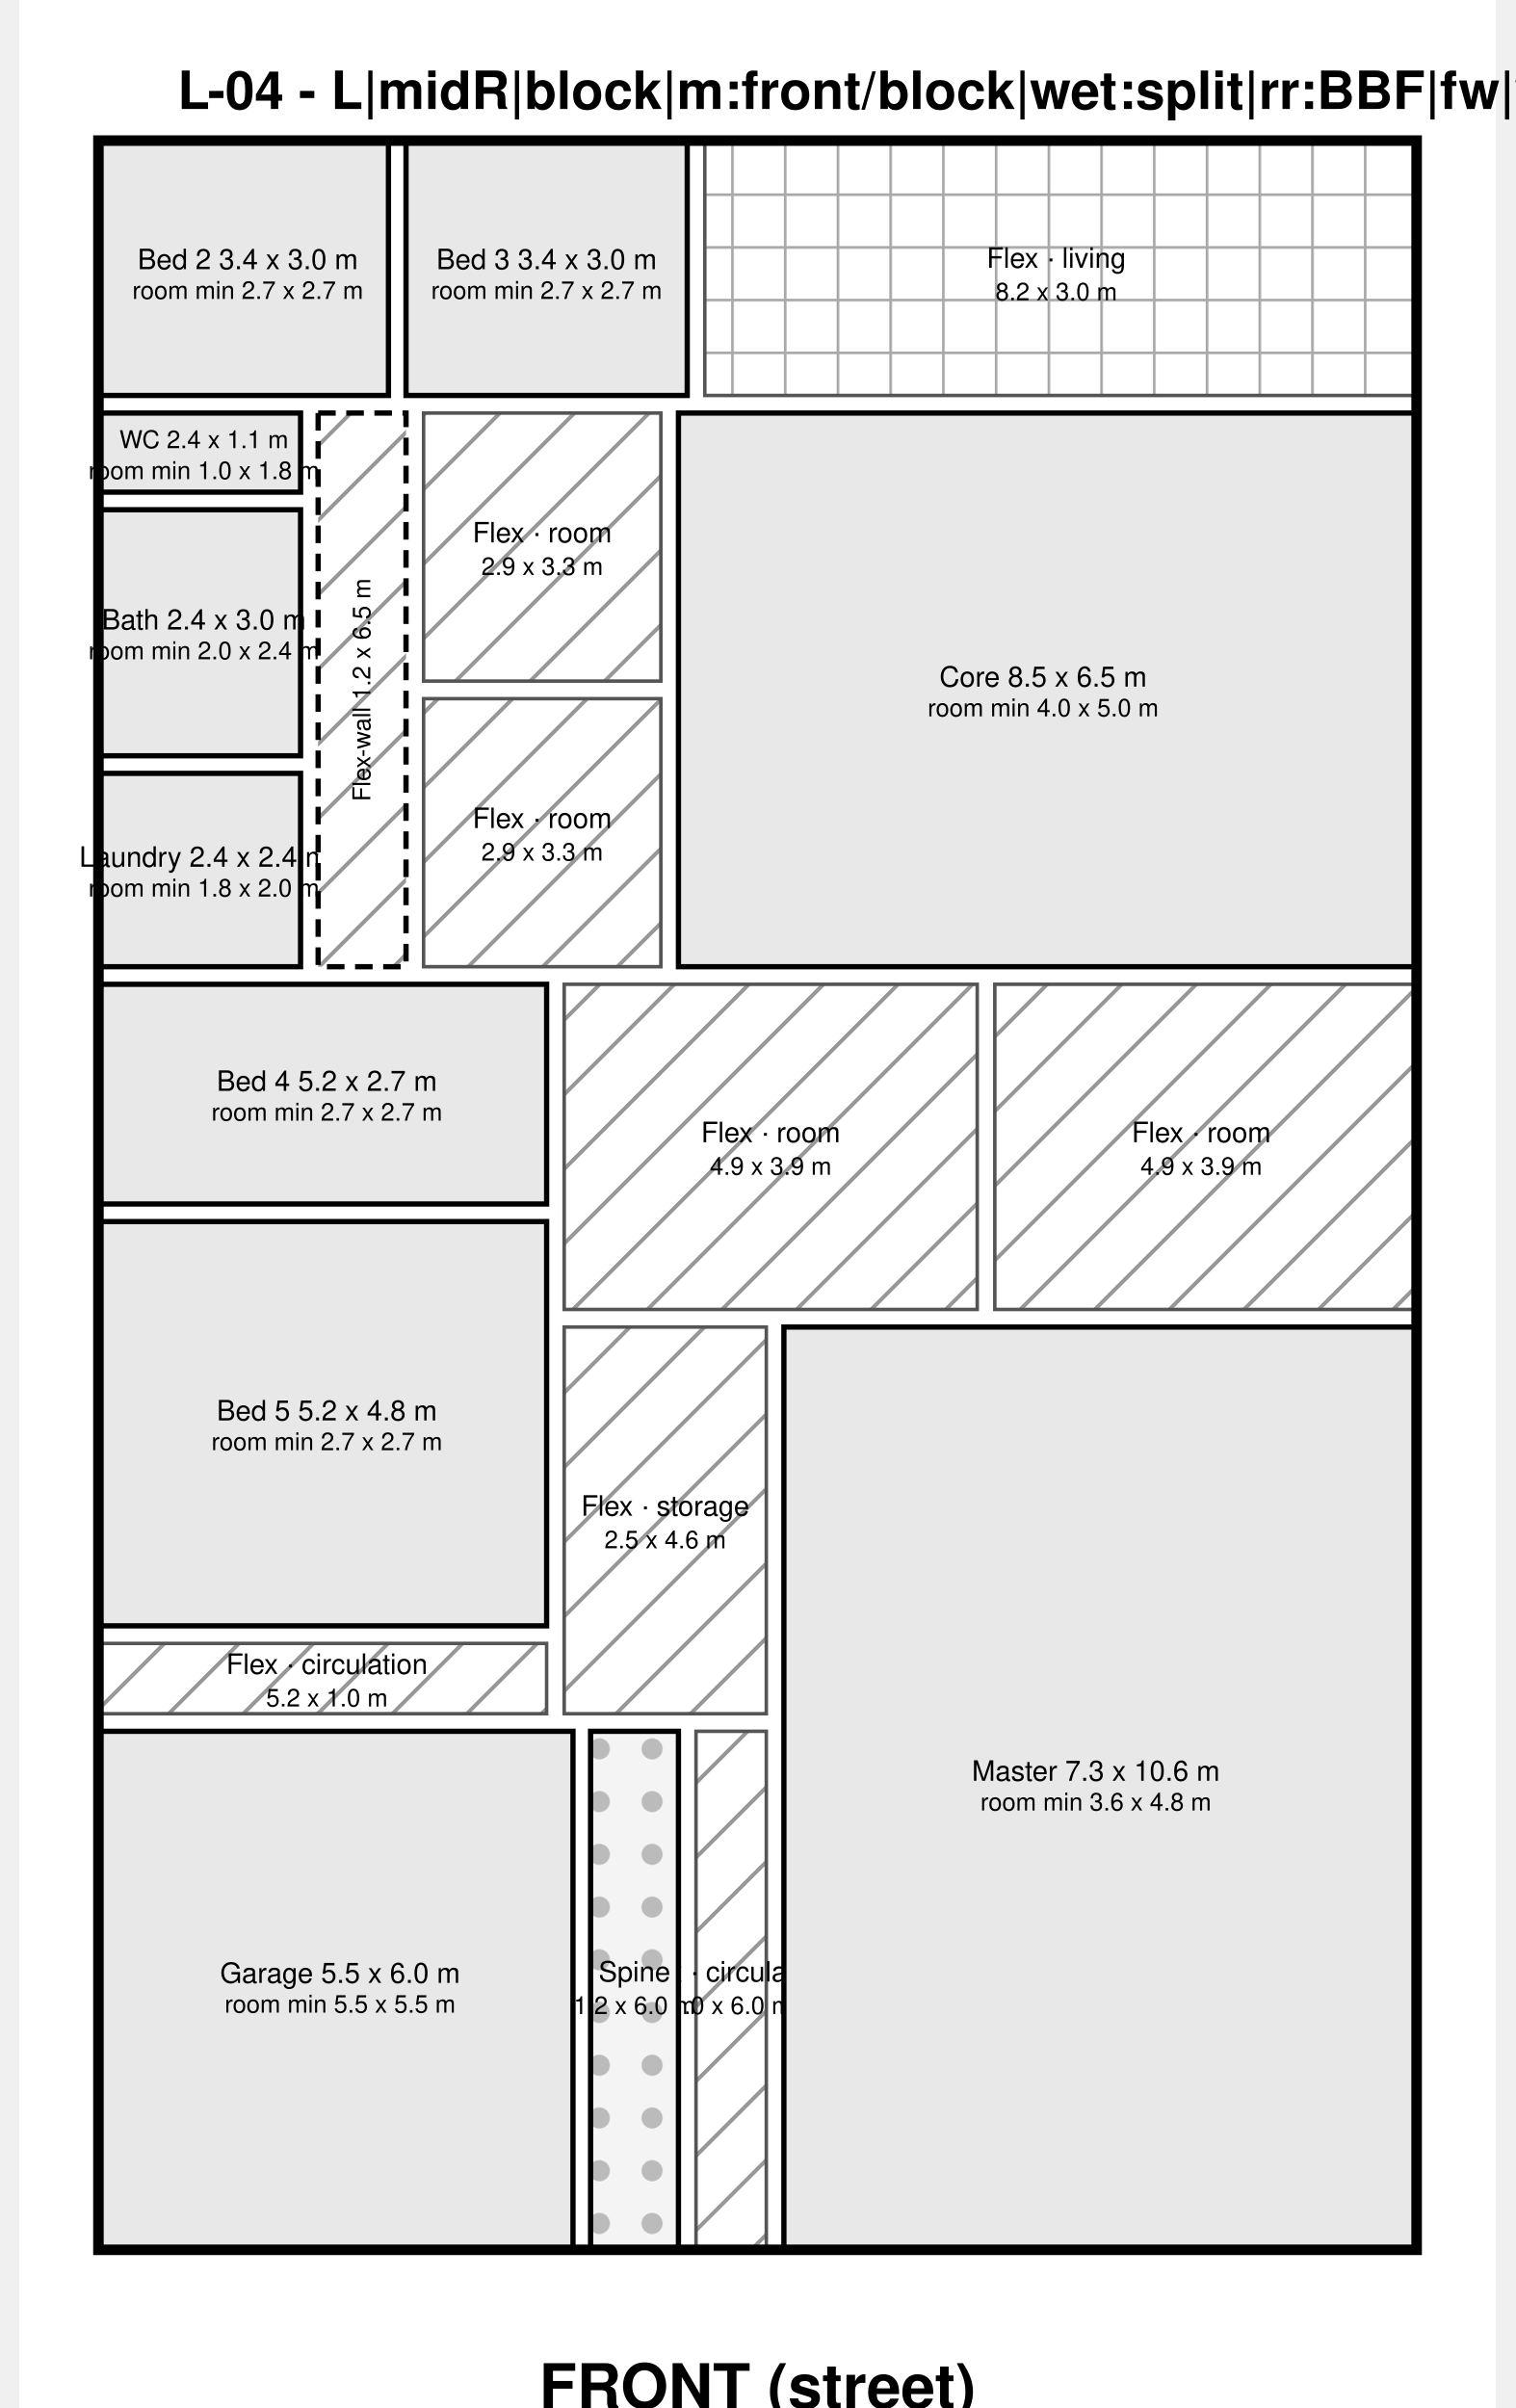
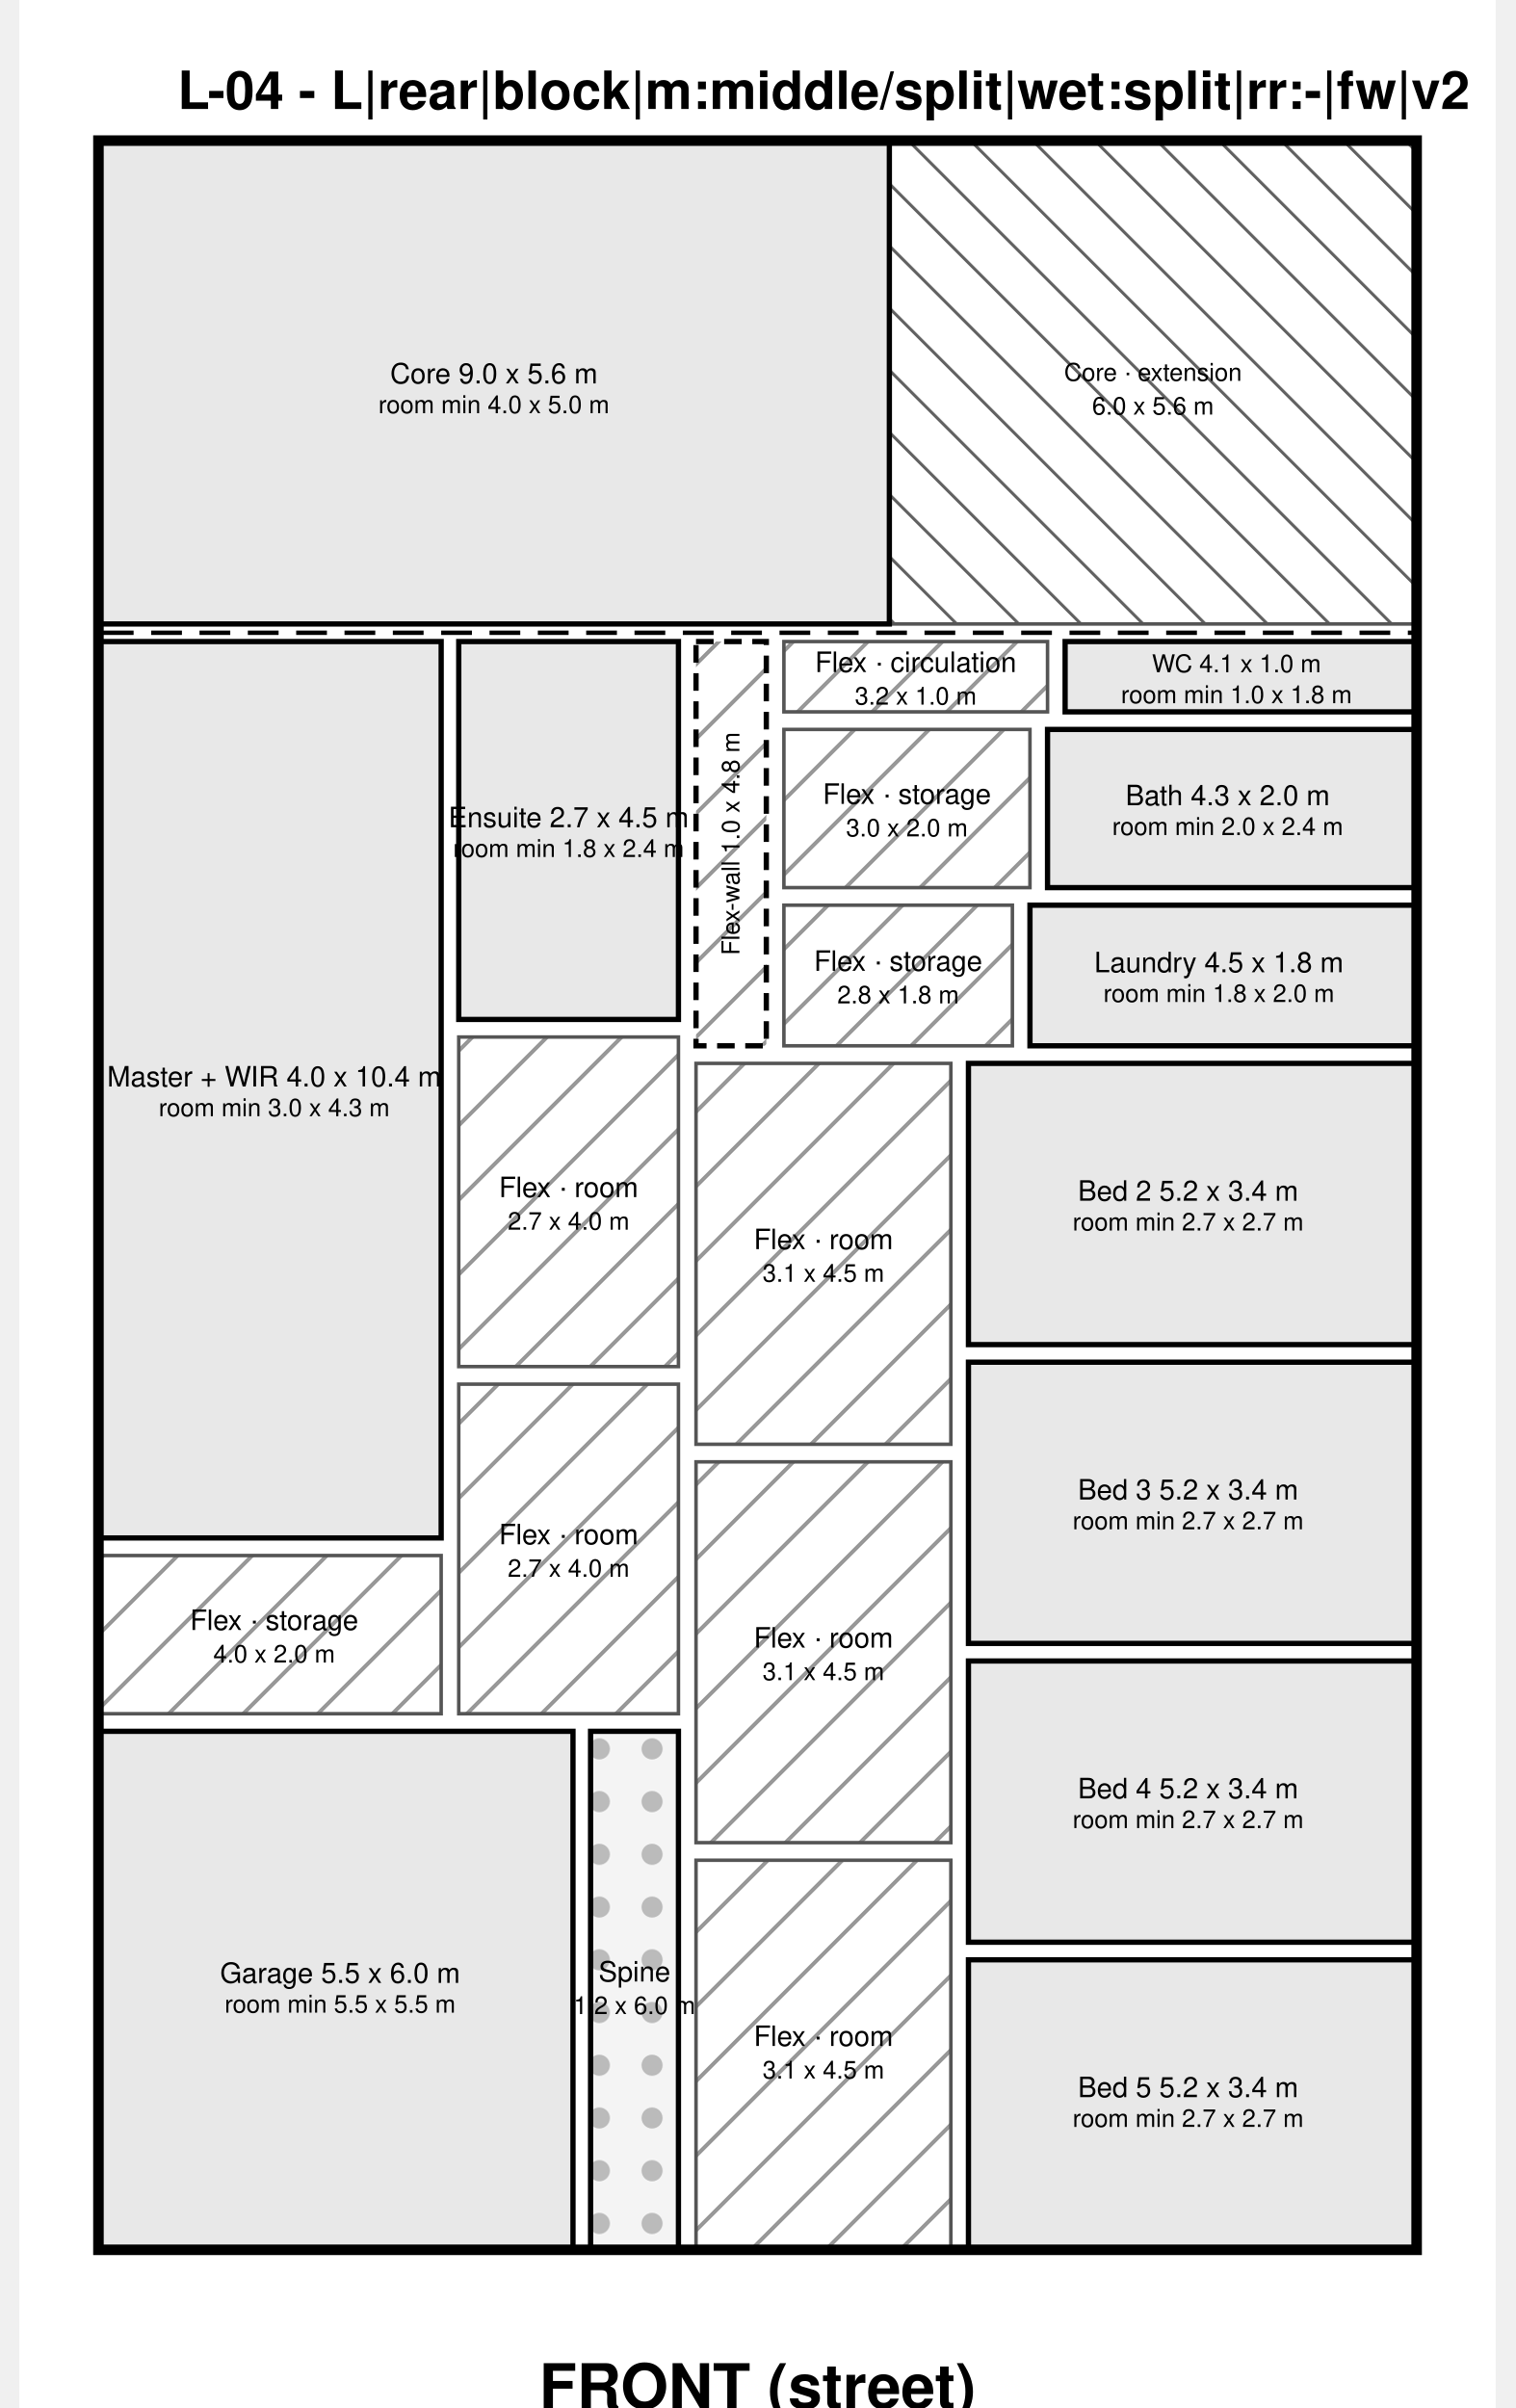
<svg xmlns="http://www.w3.org/2000/svg" width="840" height="1335" viewBox="-900 -1600 16800 27400" font-family="Helvetica, Arial, sans-serif" fill="#000">
  <defs>
    <pattern id="hatch" width="600" height="600" patternUnits="userSpaceOnUse" patternTransform="rotate(45)">
      <rect width="600" height="600" fill="#ffffff" />
      <line x1="0" y1="0" x2="0" y2="600" stroke="#999" stroke-width="90" />
    </pattern>
    <pattern id="hatch2" width="500" height="500" patternUnits="userSpaceOnUse" patternTransform="rotate(-45)">
      <rect width="500" height="500" fill="#ffffff" />
      <line x1="0" y1="0" x2="0" y2="500" stroke="#666" stroke-width="70" />
    </pattern>
    <pattern id="hatch3" width="600" height="600" patternUnits="userSpaceOnUse">
      <rect width="600" height="600" fill="#ffffff" />
      <line x1="0" y1="0" x2="0" y2="600" stroke="#aaa" stroke-width="60" />
      <line x1="0" y1="0" x2="600" y2="0" stroke="#aaa" stroke-width="60" />
    </pattern>
    <pattern id="dots" width="600" height="600" patternUnits="userSpaceOnUse">
      <rect width="600" height="600" fill="#f4f4f4" />
      <circle cx="300" cy="300" r="120" fill="#bbb" />
    </pattern>
  </defs>
  <rect x="-900" y="-1600" width="16800" height="27400" fill="#ffffff" />
-   <text x="900" y="-360" font-size="600" font-weight="bold">L-04 - L|midR|block|m:front/block|wet:split|rr:BBF|fw|v0</text>
+   <text x="900" y="-360" font-size="600" font-weight="bold">L-04 - L|rear|block|m:middle/split|wet:split|rr:-|fw|v2</text>
  <g>
-     <rect x="6900" y="0" width="8100" height="2900" fill="url(#hatch3)" stroke="#555" stroke-width="40" />
-     <text x="10900" y="1340" font-size="320" text-anchor="middle" dominant-baseline="middle">Flex · living</text>
-     <text x="10900" y="1724" font-size="280" text-anchor="middle" dominant-baseline="middle">8.2 x 3.0 m</text>
+     <rect x="7800" y="5700" width="3000" height="800" fill="url(#hatch)" stroke="#555" stroke-width="40" />
+     <text x="9300" y="5940" font-size="320" text-anchor="middle" dominant-baseline="middle">Flex · circulation</text>
+     <text x="9300" y="6324" font-size="280" text-anchor="middle" dominant-baseline="middle">3.2 x 1.0 m</text>
  </g>
  <g>
-     <rect x="3700" y="3100" width="2700" height="3050" fill="url(#hatch)" stroke="#555" stroke-width="40" />
-     <text x="5050" y="4465" font-size="320" text-anchor="middle" dominant-baseline="middle">Flex · room</text>
-     <text x="5050" y="4849" font-size="280" text-anchor="middle" dominant-baseline="middle">2.9 x 3.3 m</text>
+     <rect x="7800" y="6700" width="2800" height="1800" fill="url(#hatch)" stroke="#555" stroke-width="40" />
+     <text x="9200" y="7440" font-size="320" text-anchor="middle" dominant-baseline="middle">Flex · storage</text>
+     <text x="9200" y="7824" font-size="280" text-anchor="middle" dominant-baseline="middle">3.0 x 2.0 m</text>
  </g>
  <g>
-     <rect x="3700" y="6350" width="2700" height="3050" fill="url(#hatch)" stroke="#555" stroke-width="40" />
-     <text x="5050" y="7715" font-size="320" text-anchor="middle" dominant-baseline="middle">Flex · room</text>
-     <text x="5050" y="8099" font-size="280" text-anchor="middle" dominant-baseline="middle">2.9 x 3.3 m</text>
+     <rect x="7800" y="8700" width="2600" height="1600" fill="url(#hatch)" stroke="#555" stroke-width="40" />
+     <text x="9100" y="9340" font-size="320" text-anchor="middle" dominant-baseline="middle">Flex · storage</text>
+     <text x="9100" y="9724" font-size="280" text-anchor="middle" dominant-baseline="middle">2.8 x 1.8 m</text>
  </g>
  <g>
-     <rect x="5300" y="9600" width="4700" height="3700" fill="url(#hatch)" stroke="#555" stroke-width="40" />
-     <text x="7650" y="11290" font-size="320" text-anchor="middle" dominant-baseline="middle">Flex · room</text>
-     <text x="7650" y="11674" font-size="280" text-anchor="middle" dominant-baseline="middle">4.9 x 3.9 m</text>
+     <rect x="4100" y="10200" width="2500" height="3750" fill="url(#hatch)" stroke="#555" stroke-width="40" />
+     <text x="5350" y="11915" font-size="320" text-anchor="middle" dominant-baseline="middle">Flex · room</text>
+     <text x="5350" y="12299" font-size="280" text-anchor="middle" dominant-baseline="middle">2.7 x 4.0 m</text>
  </g>
  <g>
-     <rect x="10200" y="9600" width="4800" height="3700" fill="url(#hatch)" stroke="#555" stroke-width="40" />
-     <text x="12550" y="11290" font-size="320" text-anchor="middle" dominant-baseline="middle">Flex · room</text>
-     <text x="12550" y="11674" font-size="280" text-anchor="middle" dominant-baseline="middle">4.9 x 3.9 m</text>
+     <rect x="6800" y="10500" width="2900" height="4334" fill="url(#hatch)" stroke="#555" stroke-width="40" />
+     <text x="8250" y="12507" font-size="320" text-anchor="middle" dominant-baseline="middle">Flex · room</text>
+     <text x="8250" y="12891" font-size="280" text-anchor="middle" dominant-baseline="middle">3.1 x 4.5 m</text>
  </g>
  <g>
-     <rect x="5300" y="13500" width="2300" height="4400" fill="url(#hatch)" stroke="#555" stroke-width="40" />
-     <text x="6450" y="15540" font-size="320" text-anchor="middle" dominant-baseline="middle">Flex · storage</text>
-     <text x="6450" y="15924" font-size="280" text-anchor="middle" dominant-baseline="middle">2.5 x 4.6 m</text>
+     <rect x="4100" y="14150" width="2500" height="3750" fill="url(#hatch)" stroke="#555" stroke-width="40" />
+     <text x="5350" y="15865" font-size="320" text-anchor="middle" dominant-baseline="middle">Flex · room</text>
+     <text x="5350" y="16249" font-size="280" text-anchor="middle" dominant-baseline="middle">2.7 x 4.0 m</text>
  </g>
  <g>
-     <rect x="0" y="17100" width="5100" height="800" fill="url(#hatch)" stroke="#555" stroke-width="40" />
-     <text x="2600" y="17340" font-size="320" text-anchor="middle" dominant-baseline="middle">Flex · circulation</text>
-     <text x="2600" y="17724" font-size="280" text-anchor="middle" dominant-baseline="middle">5.2 x 1.0 m</text>
+     <rect x="6800" y="15034" width="2900" height="4333" fill="url(#hatch)" stroke="#555" stroke-width="40" />
+     <text x="8250" y="17040.5" font-size="320" text-anchor="middle" dominant-baseline="middle">Flex · room</text>
+     <text x="8250" y="17424.5" font-size="280" text-anchor="middle" dominant-baseline="middle">3.1 x 4.5 m</text>
  </g>
  <g>
-     <rect x="6800" y="18100" width="800" height="5900" fill="url(#hatch)" stroke="#555" stroke-width="40" />
-     <text x="7200" y="20840" font-size="320" text-anchor="middle" dominant-baseline="middle">Flex · circulation</text>
-     <text x="7200" y="21224" font-size="280" text-anchor="middle" dominant-baseline="middle">1.0 x 6.0 m</text>
+     <rect x="0" y="16100" width="3900" height="1800" fill="url(#hatch)" stroke="#555" stroke-width="40" />
+     <text x="2000" y="16840" font-size="320" text-anchor="middle" dominant-baseline="middle">Flex · storage</text>
+     <text x="2000" y="17224" font-size="280" text-anchor="middle" dominant-baseline="middle">4.0 x 2.0 m</text>
  </g>
  <g>
-     <rect x="0" y="0" width="3300" height="2900" fill="#e8e8e8" stroke="#000" stroke-width="60" />
-     <text x="1700" y="1356" font-size="320" text-anchor="middle" dominant-baseline="middle">Bed 2 3.4 x 3.0 m</text>
-     <text x="1700" y="1708" font-size="280" text-anchor="middle" dominant-baseline="middle">room min 2.7 x 2.7 m</text>
+     <rect x="6800" y="19567" width="2900" height="4433" fill="url(#hatch)" stroke="#555" stroke-width="40" />
+     <text x="8250" y="21573.5" font-size="320" text-anchor="middle" dominant-baseline="middle">Flex · room</text>
+     <text x="8250" y="21957.5" font-size="280" text-anchor="middle" dominant-baseline="middle">3.1 x 4.5 m</text>
  </g>
  <g>
-     <rect x="3500" y="0" width="3200" height="2900" fill="#e8e8e8" stroke="#000" stroke-width="60" />
-     <text x="5100" y="1356" font-size="320" text-anchor="middle" dominant-baseline="middle">Bed 3 3.4 x 3.0 m</text>
-     <text x="5100" y="1708" font-size="280" text-anchor="middle" dominant-baseline="middle">room min 2.7 x 2.7 m</text>
+     <rect x="9000" y="0" width="6000" height="5500" fill="url(#hatch2)" stroke="#555" stroke-width="40" />
+     <text x="12000" y="2640" font-size="280" text-anchor="middle" dominant-baseline="middle">Core · extension</text>
+     <text x="12000" y="3024" font-size="280" text-anchor="middle" dominant-baseline="middle">6.0 x 5.6 m</text>
+     <rect x="0" y="0" width="15000" height="5600" fill="none" stroke="#000" stroke-width="50" stroke-dasharray="350 200" />
  </g>
  <g>
-     <rect x="0" y="3100" width="2300" height="900" fill="#e8e8e8" stroke="#000" stroke-width="60" />
-     <text x="1200" y="3406" font-size="280" text-anchor="middle" dominant-baseline="middle">WC 2.4 x 1.1 m</text>
-     <text x="1200" y="3758" font-size="280" text-anchor="middle" dominant-baseline="middle">room min 1.0 x 1.8 m</text>
+     <rect x="0" y="0" width="9000" height="5500" fill="#e8e8e8" stroke="#000" stroke-width="60" />
+     <text x="4500" y="2656" font-size="320" text-anchor="middle" dominant-baseline="middle">Core 9.0 x 5.6 m</text>
+     <text x="4500" y="3008" font-size="280" text-anchor="middle" dominant-baseline="middle">room min 4.0 x 5.0 m</text>
  </g>
  <g>
-     <rect x="0" y="4200" width="2300" height="2800" fill="#e8e8e8" stroke="#000" stroke-width="60" />
-     <text x="1200" y="5456" font-size="320" text-anchor="middle" dominant-baseline="middle">Bath 2.4 x 3.0 m</text>
-     <text x="1200" y="5808" font-size="280" text-anchor="middle" dominant-baseline="middle">room min 2.0 x 2.4 m</text>
+     <rect x="0" y="5700" width="3900" height="10200" fill="#e8e8e8" stroke="#000" stroke-width="60" />
+     <text x="2000" y="10656" font-size="320" text-anchor="middle" dominant-baseline="middle">Master + WIR 4.0 x 10.4 m</text>
+     <text x="2000" y="11008" font-size="280" text-anchor="middle" dominant-baseline="middle">room min 3.0 x 4.3 m</text>
  </g>
  <g>
-     <rect x="0" y="7200" width="2300" height="2200" fill="#e8e8e8" stroke="#000" stroke-width="60" />
-     <text x="1200" y="8156" font-size="320" text-anchor="middle" dominant-baseline="middle">Laundry 2.4 x 2.4 m</text>
-     <text x="1200" y="8508" font-size="280" text-anchor="middle" dominant-baseline="middle">room min 1.8 x 2.0 m</text>
-   </g>
-   <g>
-     <rect x="2500" y="3100" width="1000" height="6300" fill="url(#hatch)" stroke="#000" stroke-width="60" stroke-dasharray="200 120" />
-     <text transform="translate(3000 6250) rotate(-90)" font-size="280" text-anchor="middle" dominant-baseline="middle">Flex-wall 1.2 x 6.5 m</text>
-   </g>
-   <g>
-     <rect x="0" y="9600" width="5100" height="2500" fill="#e8e8e8" stroke="#000" stroke-width="60" />
-     <text x="2600" y="10706" font-size="320" text-anchor="middle" dominant-baseline="middle">Bed 4 5.2 x 2.7 m</text>
-     <text x="2600" y="11058" font-size="280" text-anchor="middle" dominant-baseline="middle">room min 2.7 x 2.7 m</text>
-   </g>
-   <g>
-     <rect x="0" y="12300" width="5100" height="4600" fill="#e8e8e8" stroke="#000" stroke-width="60" />
-     <text x="2600" y="14456" font-size="320" text-anchor="middle" dominant-baseline="middle">Bed 5 5.2 x 4.8 m</text>
-     <text x="2600" y="14808" font-size="280" text-anchor="middle" dominant-baseline="middle">room min 2.7 x 2.7 m</text>
+     <rect x="4100" y="5700" width="2500" height="4300" fill="#e8e8e8" stroke="#000" stroke-width="60" />
+     <text x="5350" y="7706" font-size="320" text-anchor="middle" dominant-baseline="middle">Ensuite 2.7 x 4.5 m</text>
+     <text x="5350" y="8058" font-size="280" text-anchor="middle" dominant-baseline="middle">room min 1.8 x 2.4 m</text>
  </g>
  <g>
    <rect x="0" y="18100" width="5400" height="5900" fill="#e8e8e8" stroke="#000" stroke-width="60" />
    <text x="2750" y="20856" font-size="320" text-anchor="middle" dominant-baseline="middle">Garage 5.5 x 6.0 m</text>
    <text x="2750" y="21208" font-size="280" text-anchor="middle" dominant-baseline="middle">room min 5.5 x 5.5 m</text>
  </g>
  <g>
-     <rect x="6600" y="3100" width="8400" height="6300" fill="#e8e8e8" stroke="#000" stroke-width="60" />
-     <text x="10750" y="6106" font-size="320" text-anchor="middle" dominant-baseline="middle">Core 8.5 x 6.5 m</text>
-     <text x="10750" y="6458" font-size="280" text-anchor="middle" dominant-baseline="middle">room min 4.0 x 5.0 m</text>
+     <rect x="6800" y="5700" width="800" height="4600" fill="url(#hatch)" stroke="#000" stroke-width="60" stroke-dasharray="200 120" />
+     <text transform="translate(7200 8000) rotate(-90)" font-size="280" text-anchor="middle" dominant-baseline="middle">Flex-wall 1.0 x 4.8 m</text>
  </g>
  <g>
-     <rect x="7800" y="13500" width="7200" height="10500" fill="#e8e8e8" stroke="#000" stroke-width="60" />
-     <text x="11350" y="18556" font-size="320" text-anchor="middle" dominant-baseline="middle">Master 7.3 x 10.6 m</text>
-     <text x="11350" y="18908" font-size="280" text-anchor="middle" dominant-baseline="middle">room min 3.6 x 4.8 m</text>
+     <rect x="11000" y="5700" width="4000" height="800" fill="#e8e8e8" stroke="#000" stroke-width="60" />
+     <text x="12950" y="5956" font-size="280" text-anchor="middle" dominant-baseline="middle">WC 4.1 x 1.0 m</text>
+     <text x="12950" y="6308" font-size="280" text-anchor="middle" dominant-baseline="middle">room min 1.0 x 1.8 m</text>
+   </g>
+   <g>
+     <rect x="10800" y="6700" width="4200" height="1800" fill="#e8e8e8" stroke="#000" stroke-width="60" />
+     <text x="12850" y="7456" font-size="320" text-anchor="middle" dominant-baseline="middle">Bath 4.3 x 2.0 m</text>
+     <text x="12850" y="7808" font-size="280" text-anchor="middle" dominant-baseline="middle">room min 2.0 x 2.4 m</text>
+   </g>
+   <g>
+     <rect x="10600" y="8700" width="4400" height="1600" fill="#e8e8e8" stroke="#000" stroke-width="60" />
+     <text x="12750" y="9356" font-size="320" text-anchor="middle" dominant-baseline="middle">Laundry 4.5 x 1.8 m</text>
+     <text x="12750" y="9708" font-size="280" text-anchor="middle" dominant-baseline="middle">room min 1.8 x 2.0 m</text>
+   </g>
+   <g>
+     <rect x="9900" y="10500" width="5100" height="3200" fill="#e8e8e8" stroke="#000" stroke-width="60" />
+     <text x="12400" y="11956" font-size="320" text-anchor="middle" dominant-baseline="middle">Bed 2 5.2 x 3.4 m</text>
+     <text x="12400" y="12308" font-size="280" text-anchor="middle" dominant-baseline="middle">room min 2.7 x 2.7 m</text>
+   </g>
+   <g>
+     <rect x="9900" y="13900" width="5100" height="3200" fill="#e8e8e8" stroke="#000" stroke-width="60" />
+     <text x="12400" y="15356" font-size="320" text-anchor="middle" dominant-baseline="middle">Bed 3 5.2 x 3.4 m</text>
+     <text x="12400" y="15708" font-size="280" text-anchor="middle" dominant-baseline="middle">room min 2.7 x 2.7 m</text>
+   </g>
+   <g>
+     <rect x="9900" y="17300" width="5100" height="3200" fill="#e8e8e8" stroke="#000" stroke-width="60" />
+     <text x="12400" y="18756" font-size="320" text-anchor="middle" dominant-baseline="middle">Bed 4 5.2 x 3.4 m</text>
+     <text x="12400" y="19108" font-size="280" text-anchor="middle" dominant-baseline="middle">room min 2.7 x 2.7 m</text>
+   </g>
+   <g>
+     <rect x="9900" y="20700" width="5100" height="3300" fill="#e8e8e8" stroke="#000" stroke-width="60" />
+     <text x="12400" y="22156" font-size="320" text-anchor="middle" dominant-baseline="middle">Bed 5 5.2 x 3.4 m</text>
+     <text x="12400" y="22508" font-size="280" text-anchor="middle" dominant-baseline="middle">room min 2.7 x 2.7 m</text>
  </g>
  <g>
    <rect x="5600" y="18100" width="1000" height="5900" fill="url(#dots)" stroke="#000" stroke-width="60" />
    <text x="6100" y="20840" font-size="320" text-anchor="middle" dominant-baseline="middle">Spine</text>
    <text x="6100" y="21224" font-size="280" text-anchor="middle" dominant-baseline="middle">1.2 x 6.0 m</text>
  </g>
  <rect x="0" y="0" width="15000" height="24000" fill="none" stroke="#000" stroke-width="120" />
  <text x="7500" y="25800" font-size="700" text-anchor="middle" font-weight="bold">FRONT (street)</text>
</svg>
